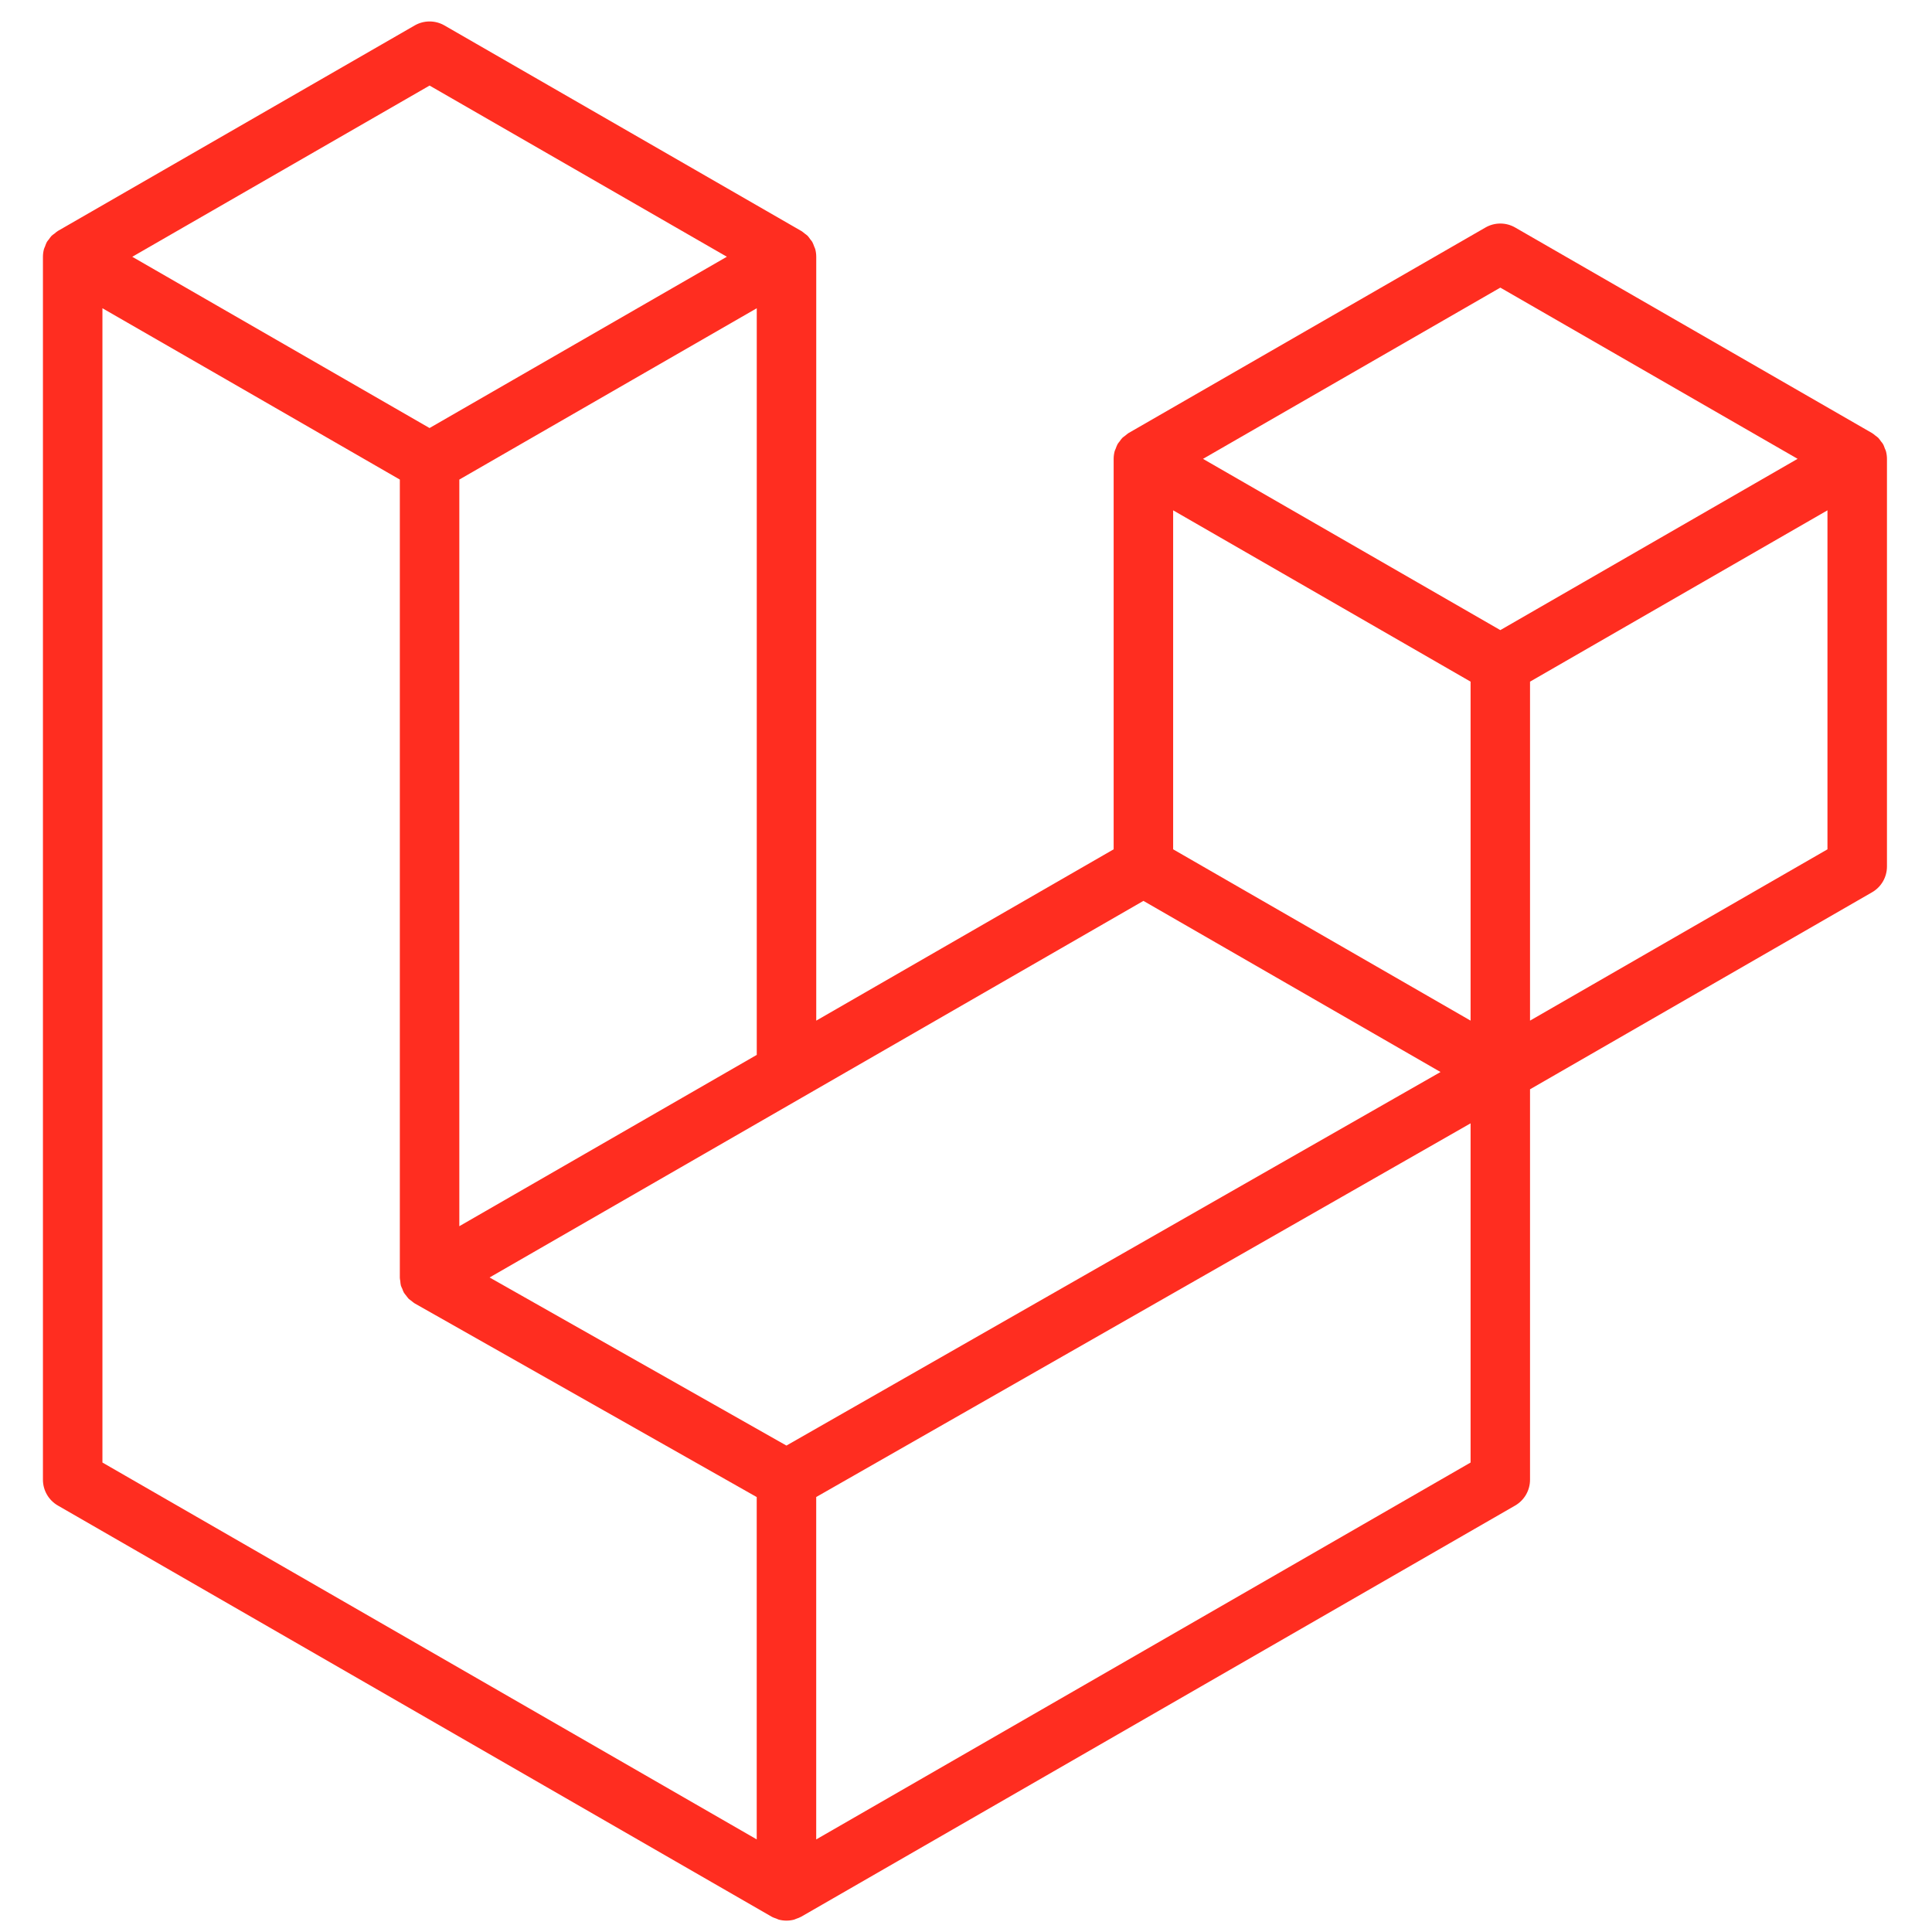
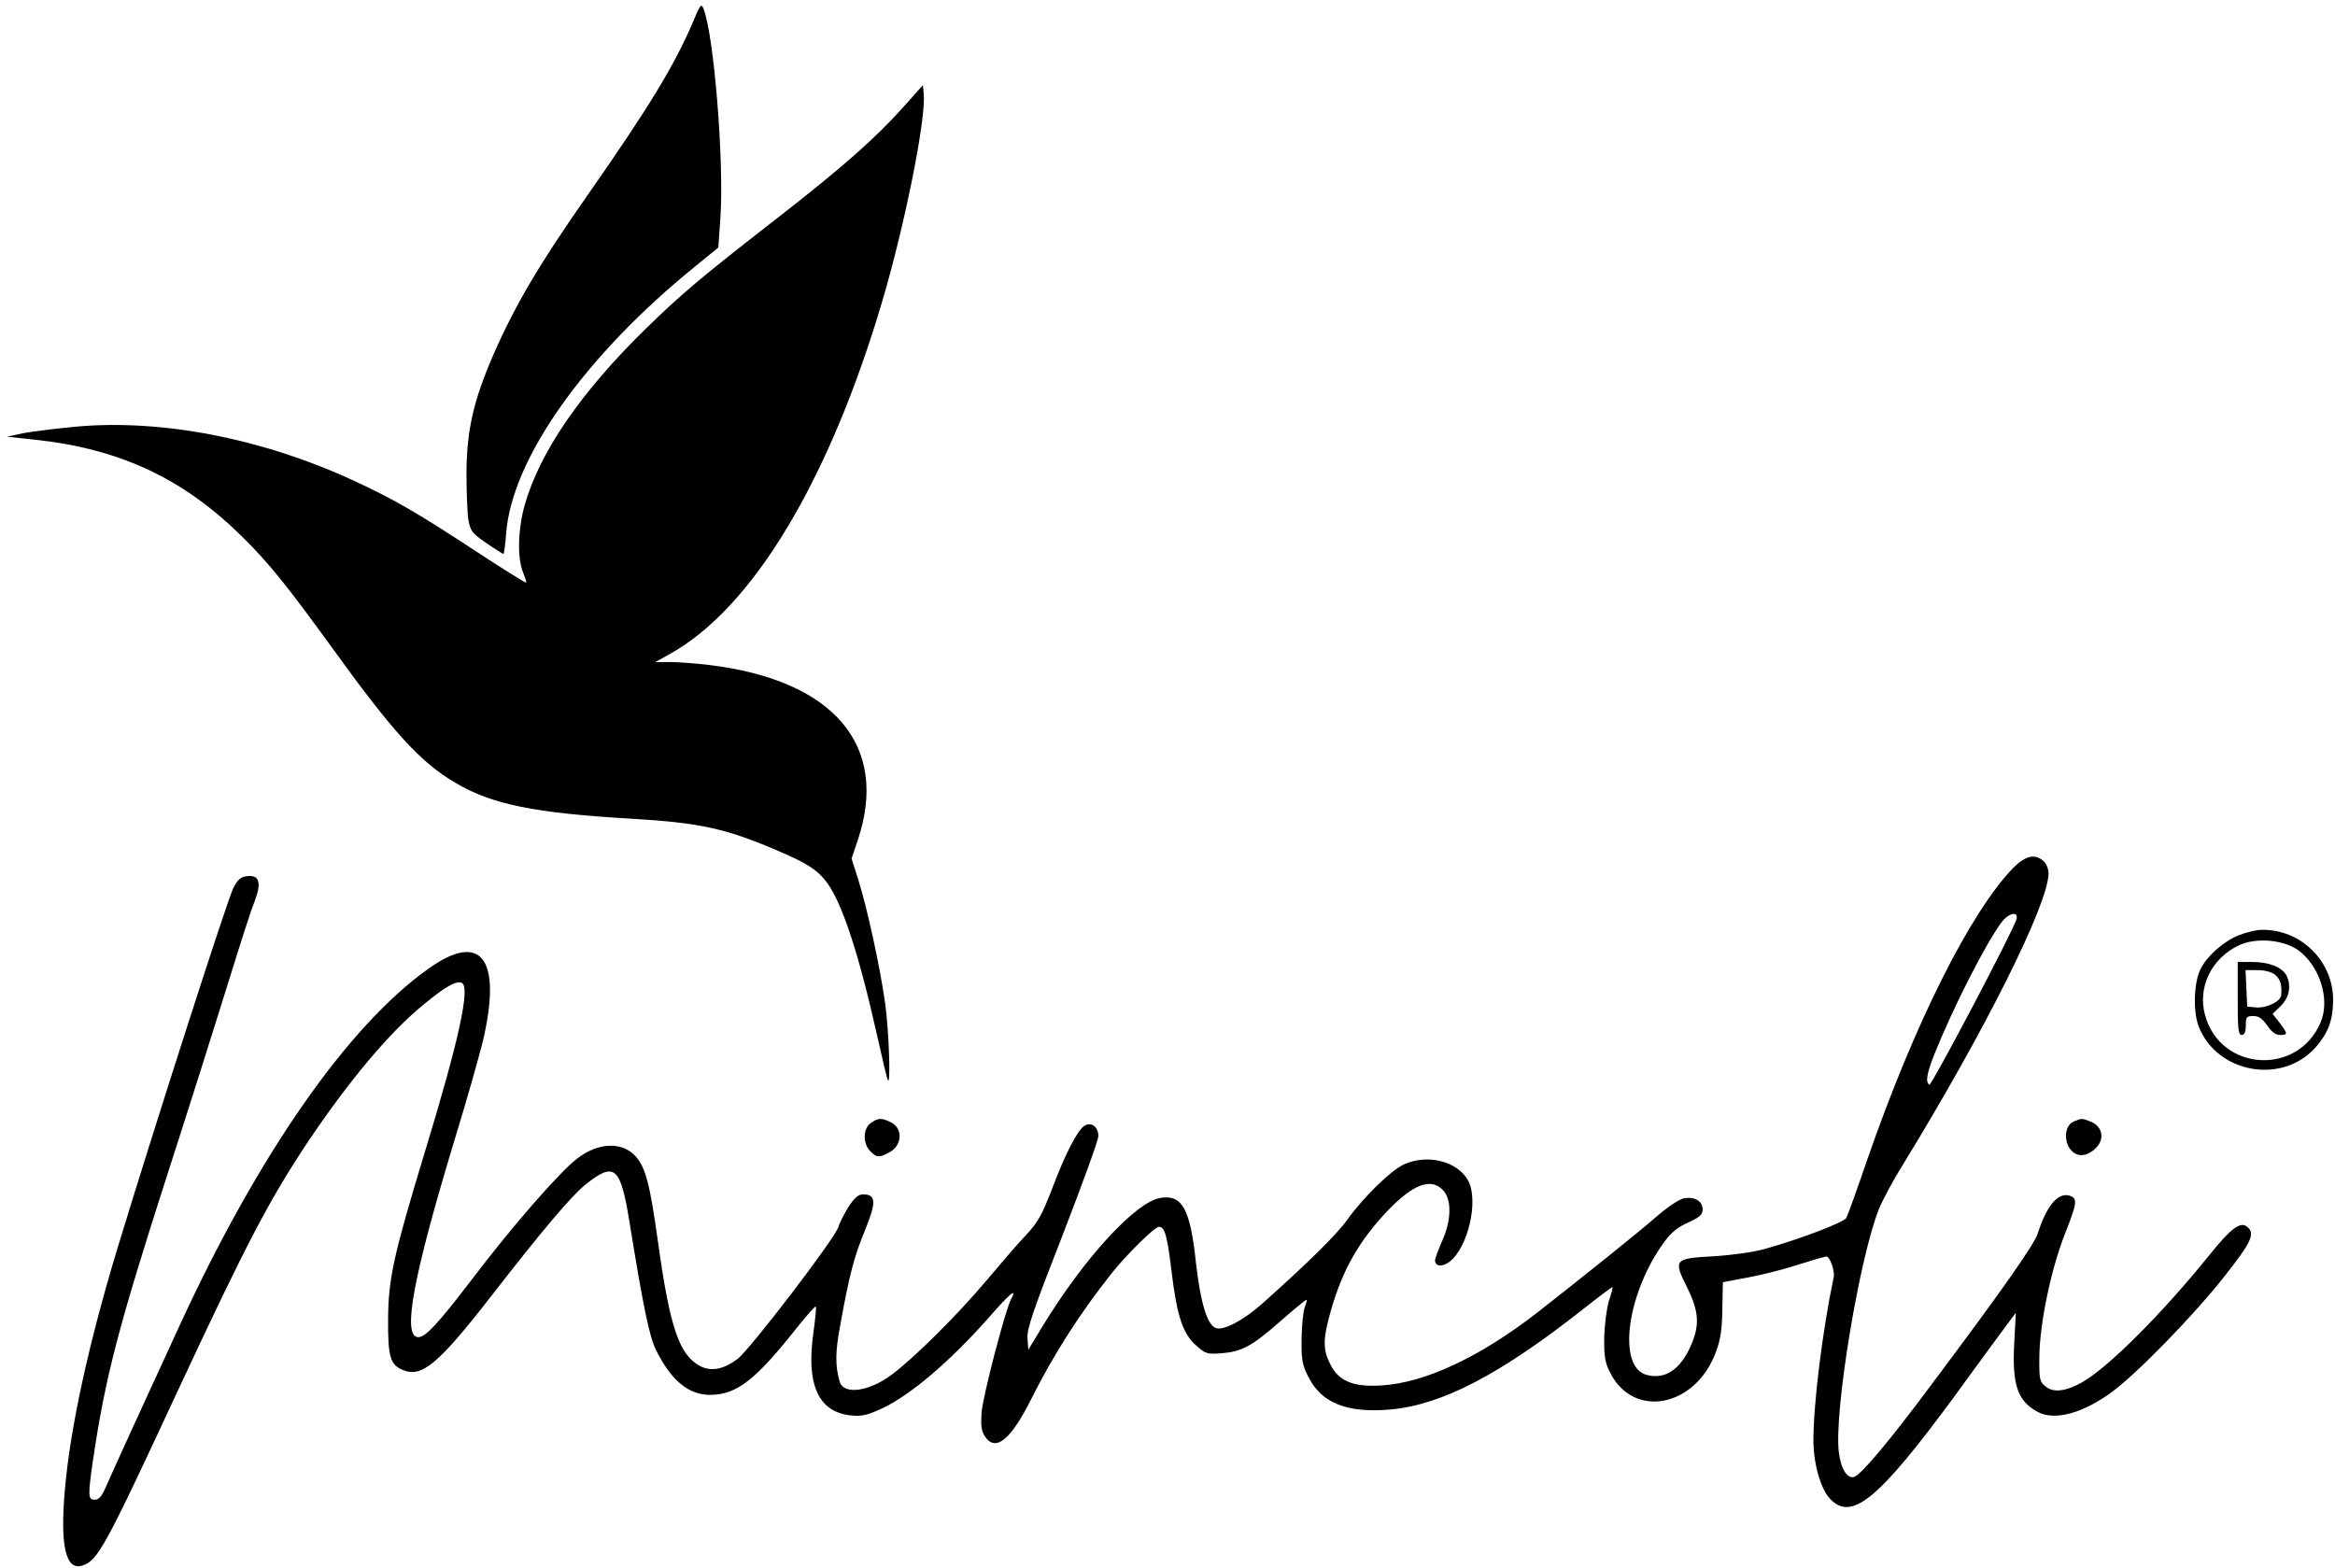
- <svg xmlns="http://www.w3.org/2000/svg" width="166" height="166" viewBox="0 0 166 166" fill="none">
-   <path fill-rule="evenodd" clip-rule="evenodd" d="M162.041 38.759C162.099 38.977 162.129 39.201 162.13 39.426V74.452C162.13 74.902 162.011 75.344 161.786 75.733C161.561 76.122 161.237 76.444 160.847 76.668L131.462 93.594V127.141C131.462 128.054 130.977 128.897 130.186 129.357L68.847 164.683C68.707 164.763 68.554 164.814 68.401 164.868C68.343 164.887 68.289 164.922 68.228 164.938C67.8 165.051 67.349 165.051 66.92 164.938C66.85 164.919 66.786 164.881 66.719 164.855C66.579 164.804 66.432 164.76 66.298 164.683L4.972 129.357C4.583 129.133 4.259 128.81 4.034 128.421C3.808 128.032 3.69 127.591 3.689 127.141L3.689 22.063C3.689 21.834 3.721 21.61 3.779 21.393C3.798 21.32 3.843 21.253 3.868 21.179C3.916 21.045 3.961 20.908 4.031 20.783C4.079 20.7 4.149 20.633 4.206 20.557C4.28 20.454 4.347 20.349 4.433 20.26C4.506 20.186 4.602 20.132 4.685 20.068C4.778 19.992 4.861 19.909 4.966 19.848L35.633 2.185C36.022 1.961 36.462 1.844 36.91 1.844C37.358 1.844 37.798 1.961 38.186 2.185L68.851 19.848H68.857C68.959 19.912 69.045 19.992 69.138 20.065C69.221 20.129 69.313 20.186 69.387 20.257C69.476 20.349 69.54 20.454 69.616 20.557C69.671 20.633 69.744 20.7 69.789 20.783C69.862 20.911 69.904 21.045 69.955 21.179C69.98 21.253 70.025 21.32 70.044 21.396C70.103 21.614 70.133 21.838 70.133 22.063V87.694L95.686 72.974V39.423C95.686 39.2 95.718 38.973 95.775 38.759C95.798 38.683 95.839 38.615 95.865 38.542C95.916 38.408 95.96 38.271 96.031 38.146C96.079 38.063 96.149 37.996 96.203 37.92C96.279 37.818 96.343 37.712 96.433 37.623C96.506 37.549 96.599 37.495 96.681 37.431C96.777 37.355 96.86 37.272 96.962 37.211L127.633 19.548C128.021 19.324 128.461 19.206 128.91 19.206C129.358 19.206 129.798 19.324 130.186 19.548L160.85 37.211C160.959 37.275 161.042 37.355 161.137 37.428C161.217 37.492 161.31 37.549 161.383 37.62C161.473 37.712 161.536 37.818 161.613 37.92C161.67 37.996 161.741 38.063 161.785 38.146C161.859 38.271 161.9 38.408 161.951 38.542C161.98 38.615 162.021 38.683 162.041 38.759ZM157.018 72.974V43.848L146.287 50.028L131.462 58.568V87.694L157.021 72.974H157.018ZM126.354 125.663V96.518L111.771 104.85L70.13 128.626V158.046L126.354 125.663ZM8.801 26.485V125.663L65.018 158.043V128.629L35.649 112L35.64 111.994L35.627 111.988C35.528 111.93 35.445 111.847 35.353 111.777C35.273 111.713 35.18 111.662 35.11 111.592L35.104 111.582C35.021 111.502 34.963 111.403 34.893 111.314C34.829 111.228 34.753 111.154 34.702 111.065L34.699 111.055C34.641 110.96 34.606 110.845 34.565 110.736C34.523 110.64 34.469 110.551 34.443 110.449C34.411 110.328 34.405 110.197 34.392 110.072C34.379 109.976 34.354 109.881 34.354 109.785V109.778V41.205L19.532 32.662L8.801 26.485ZM36.913 7.35L11.364 22.063L36.907 36.777L62.453 22.06L36.907 7.35H36.913ZM50.2 99.174L65.022 90.637V26.485L54.291 32.665L39.466 41.205V105.357L50.2 99.174ZM128.91 24.713L103.363 39.426L128.91 54.14L154.453 39.423L128.91 24.713ZM126.354 58.568L111.529 50.028L100.798 43.848V72.974L115.619 81.511L126.354 87.694V58.568ZM67.571 124.205L105.042 102.803L123.772 92.109L98.245 77.405L68.854 94.334L42.066 109.762L67.571 124.205Z" fill="#FF2D20" />
+ <svg xmlns="http://www.w3.org/2000/svg" version="1.0" width="864pt" height="580pt" viewBox="0 0 864 580" preserveAspectRatio="xMidYMid meet">
+   <g transform="translate(0,580) scale(0.1,-0.1)" fill="#000000" stroke="none">
+     <path d="M2566 5723 c-69 -163 -164 -319 -391 -644 -180 -257 -269 -408 -350 -593 -73 -169 -97 -275 -99 -431 0 -71 3 -151 7 -178 8 -43 13 -50 67 -87 32 -22 61 -40 63 -40 2 0 7 35 10 78 22 276 293 658 704 990 l81 66 8 116 c13 208 -24 669 -63 768 -8 20 -12 15 -37 -45z" />
+     <path d="M3340 5401 c-101 -113 -226 -223 -465 -409 -278 -216 -353 -279 -483 -406 -242 -236 -396 -460 -451 -657 -25 -89 -27 -194 -6 -246 8 -20 14 -38 12 -39 -2 -2 -84 49 -183 114 -221 145 -305 194 -459 265 -336 155 -709 227 -1025 198 -74 -7 -162 -18 -194 -24 l-60 -13 111 -12 c312 -35 545 -145 763 -362 95 -94 164 -180 320 -395 235 -326 336 -437 467 -513 134 -79 291 -111 653 -132 252 -15 347 -36 542 -120 108 -46 145 -71 180 -119 56 -79 117 -265 183 -561 20 -90 38 -166 41 -169 10 -11 3 188 -11 288 -19 133 -65 347 -99 455 l-25 79 24 71 c115 348 -90 589 -550 645 -49 6 -115 11 -145 11 l-55 0 52 29 c307 169 592 643 789 1311 82 278 161 671 152 762 l-3 33 -75 -84z" />
+     <path d="M7449 2588 c-159 -165 -364 -573 -540 -1080 -37 -109 -72 -205 -77 -215 -10 -17 -173 -79 -302 -115 -43 -12 -123 -23 -189 -27 -147 -8 -150 -12 -98 -116 44 -90 47 -139 13 -216 -39 -88 -95 -125 -163 -107 -110 29 -74 301 65 492 26 35 50 55 89 72 43 20 53 28 53 49 0 31 -31 48 -71 40 -17 -4 -60 -33 -97 -65 -61 -54 -281 -230 -442 -356 -212 -165 -416 -261 -577 -271 -106 -7 -161 16 -192 81 -27 55 -26 93 5 201 43 148 103 253 208 364 95 99 161 124 206 76 32 -34 31 -111 -4 -188 -14 -32 -26 -64 -26 -71 0 -23 27 -26 54 -5 68 53 108 225 69 299 -38 72 -150 101 -238 61 -48 -22 -148 -119 -210 -205 -40 -56 -144 -158 -314 -310 -70 -62 -142 -100 -171 -91 -33 10 -58 94 -75 244 -21 198 -51 251 -131 238 -92 -15 -282 -222 -437 -476 l-52 -86 -3 42 c-3 34 21 104 129 380 72 186 132 351 133 367 1 35 -25 56 -51 40 -26 -16 -71 -103 -120 -233 -37 -96 -52 -124 -96 -171 -29 -30 -95 -107 -148 -170 -107 -127 -264 -283 -349 -347 -84 -63 -179 -76 -193 -26 -17 60 -17 109 3 214 33 182 50 248 91 347 42 103 41 132 -7 132 -18 0 -32 -12 -55 -47 -16 -27 -33 -59 -36 -72 -10 -40 -330 -458 -375 -491 -52 -38 -97 -46 -136 -26 -78 40 -113 141 -157 458 -30 216 -46 277 -83 319 -50 55 -139 52 -217 -9 -65 -50 -237 -247 -383 -439 -136 -178 -181 -226 -208 -221 -55 10 -13 231 136 723 44 143 91 309 106 369 73 308 -4 412 -201 271 -297 -211 -627 -684 -918 -1315 -125 -271 -247 -538 -275 -602 -15 -35 -26 -48 -41 -48 -26 0 -26 14 -6 153 46 306 93 487 278 1062 80 248 179 561 221 697 42 136 85 271 97 299 27 70 20 101 -24 97 -25 -2 -36 -11 -53 -43 -20 -36 -295 -892 -431 -1340 -106 -351 -173 -659 -193 -888 -18 -206 3 -299 63 -281 59 18 82 60 365 669 245 525 328 684 473 902 151 224 301 404 427 506 80 66 119 88 140 80 34 -13 -9 -210 -138 -633 -113 -372 -133 -462 -134 -611 -1 -140 8 -170 55 -189 70 -29 131 22 327 274 187 241 296 370 348 412 109 87 130 68 164 -143 50 -309 73 -420 97 -468 56 -114 121 -167 201 -167 99 1 168 55 325 254 34 42 63 75 66 73 2 -3 -2 -45 -9 -95 -28 -194 18 -296 139 -308 41 -4 61 1 117 27 104 49 250 174 390 332 81 93 110 117 85 71 -21 -39 -104 -358 -109 -419 -3 -48 -1 -68 12 -88 39 -60 96 -14 172 138 83 166 182 320 299 467 56 70 158 170 173 170 22 0 31 -32 47 -165 20 -166 42 -232 92 -275 33 -30 41 -32 92 -28 76 6 112 25 218 118 50 44 94 80 97 80 3 0 0 -12 -6 -27 -6 -16 -11 -68 -12 -118 -1 -77 3 -97 25 -140 49 -98 144 -135 304 -121 191 17 407 130 715 373 57 45 105 81 107 80 1 -2 -5 -25 -14 -52 -8 -28 -16 -88 -17 -135 -1 -70 3 -93 22 -130 87 -172 315 -128 391 76 17 45 23 83 24 159 l2 100 90 17 c50 9 134 30 186 47 53 17 101 31 107 31 13 0 32 -53 27 -77 -41 -194 -75 -466 -75 -604 0 -85 27 -179 61 -215 80 -86 180 -3 459 376 90 124 179 245 197 269 l32 43 -6 -114 c-8 -155 13 -214 89 -254 61 -32 165 -4 270 73 95 69 302 282 416 426 103 130 118 162 87 187 -25 21 -60 -5 -141 -106 -171 -212 -371 -413 -469 -469 -60 -34 -107 -40 -136 -16 -22 18 -24 26 -23 113 2 122 43 320 94 450 47 119 49 135 15 144 -42 10 -83 -40 -115 -141 -13 -41 -134 -213 -394 -560 -158 -212 -257 -329 -284 -340 -26 -10 -50 28 -58 91 -18 151 76 720 149 901 13 32 50 101 82 153 308 501 545 975 545 1088 0 16 -8 36 -18 45 -32 29 -67 21 -113 -25z m13 -188 c-8 -36 -315 -619 -323 -614 -15 9 -10 41 20 116 66 165 189 408 248 486 25 33 61 41 55 12z" />
+     <path d="M8284 2339 c-54 -21 -116 -75 -141 -124 -25 -48 -29 -156 -8 -212 67 -175 310 -219 434 -78 46 53 63 99 64 171 2 146 -119 266 -265 263 -18 0 -56 -9 -84 -20z m218 -54 c81 -58 121 -182 85 -268 -84 -200 -372 -182 -428 27 -28 103 24 210 126 258 62 29 161 21 217 -17z" />
+     <path d="M8280 2105 c0 -113 2 -135 15 -135 10 0 15 11 15 35 0 32 3 35 28 35 20 0 33 -9 51 -35 16 -23 31 -35 47 -35 30 0 30 4 -1 45 l-26 33 31 30 c32 32 39 76 20 113 -17 30 -64 49 -125 49 l-55 0 0 -135z m138 88 c20 -17 26 -37 23 -75 -1 -24 -55 -50 -94 -46 l-32 3 -3 68 -3 67 44 0 c28 0 52 -7 65 -17z" />
+     <path d="M3222 1644 c-29 -20 -30 -76 -2 -104 24 -24 32 -25 70 -5 50 26 52 92 4 113 -33 16 -45 15 -72 -4z" />
+     <path d="M7674 1650 c-42 -17 -38 -96 5 -119 26 -15 65 1 87 34 21 32 7 71 -32 85 -29 12 -32 12 -60 0z" />
+   </g>
</svg>
